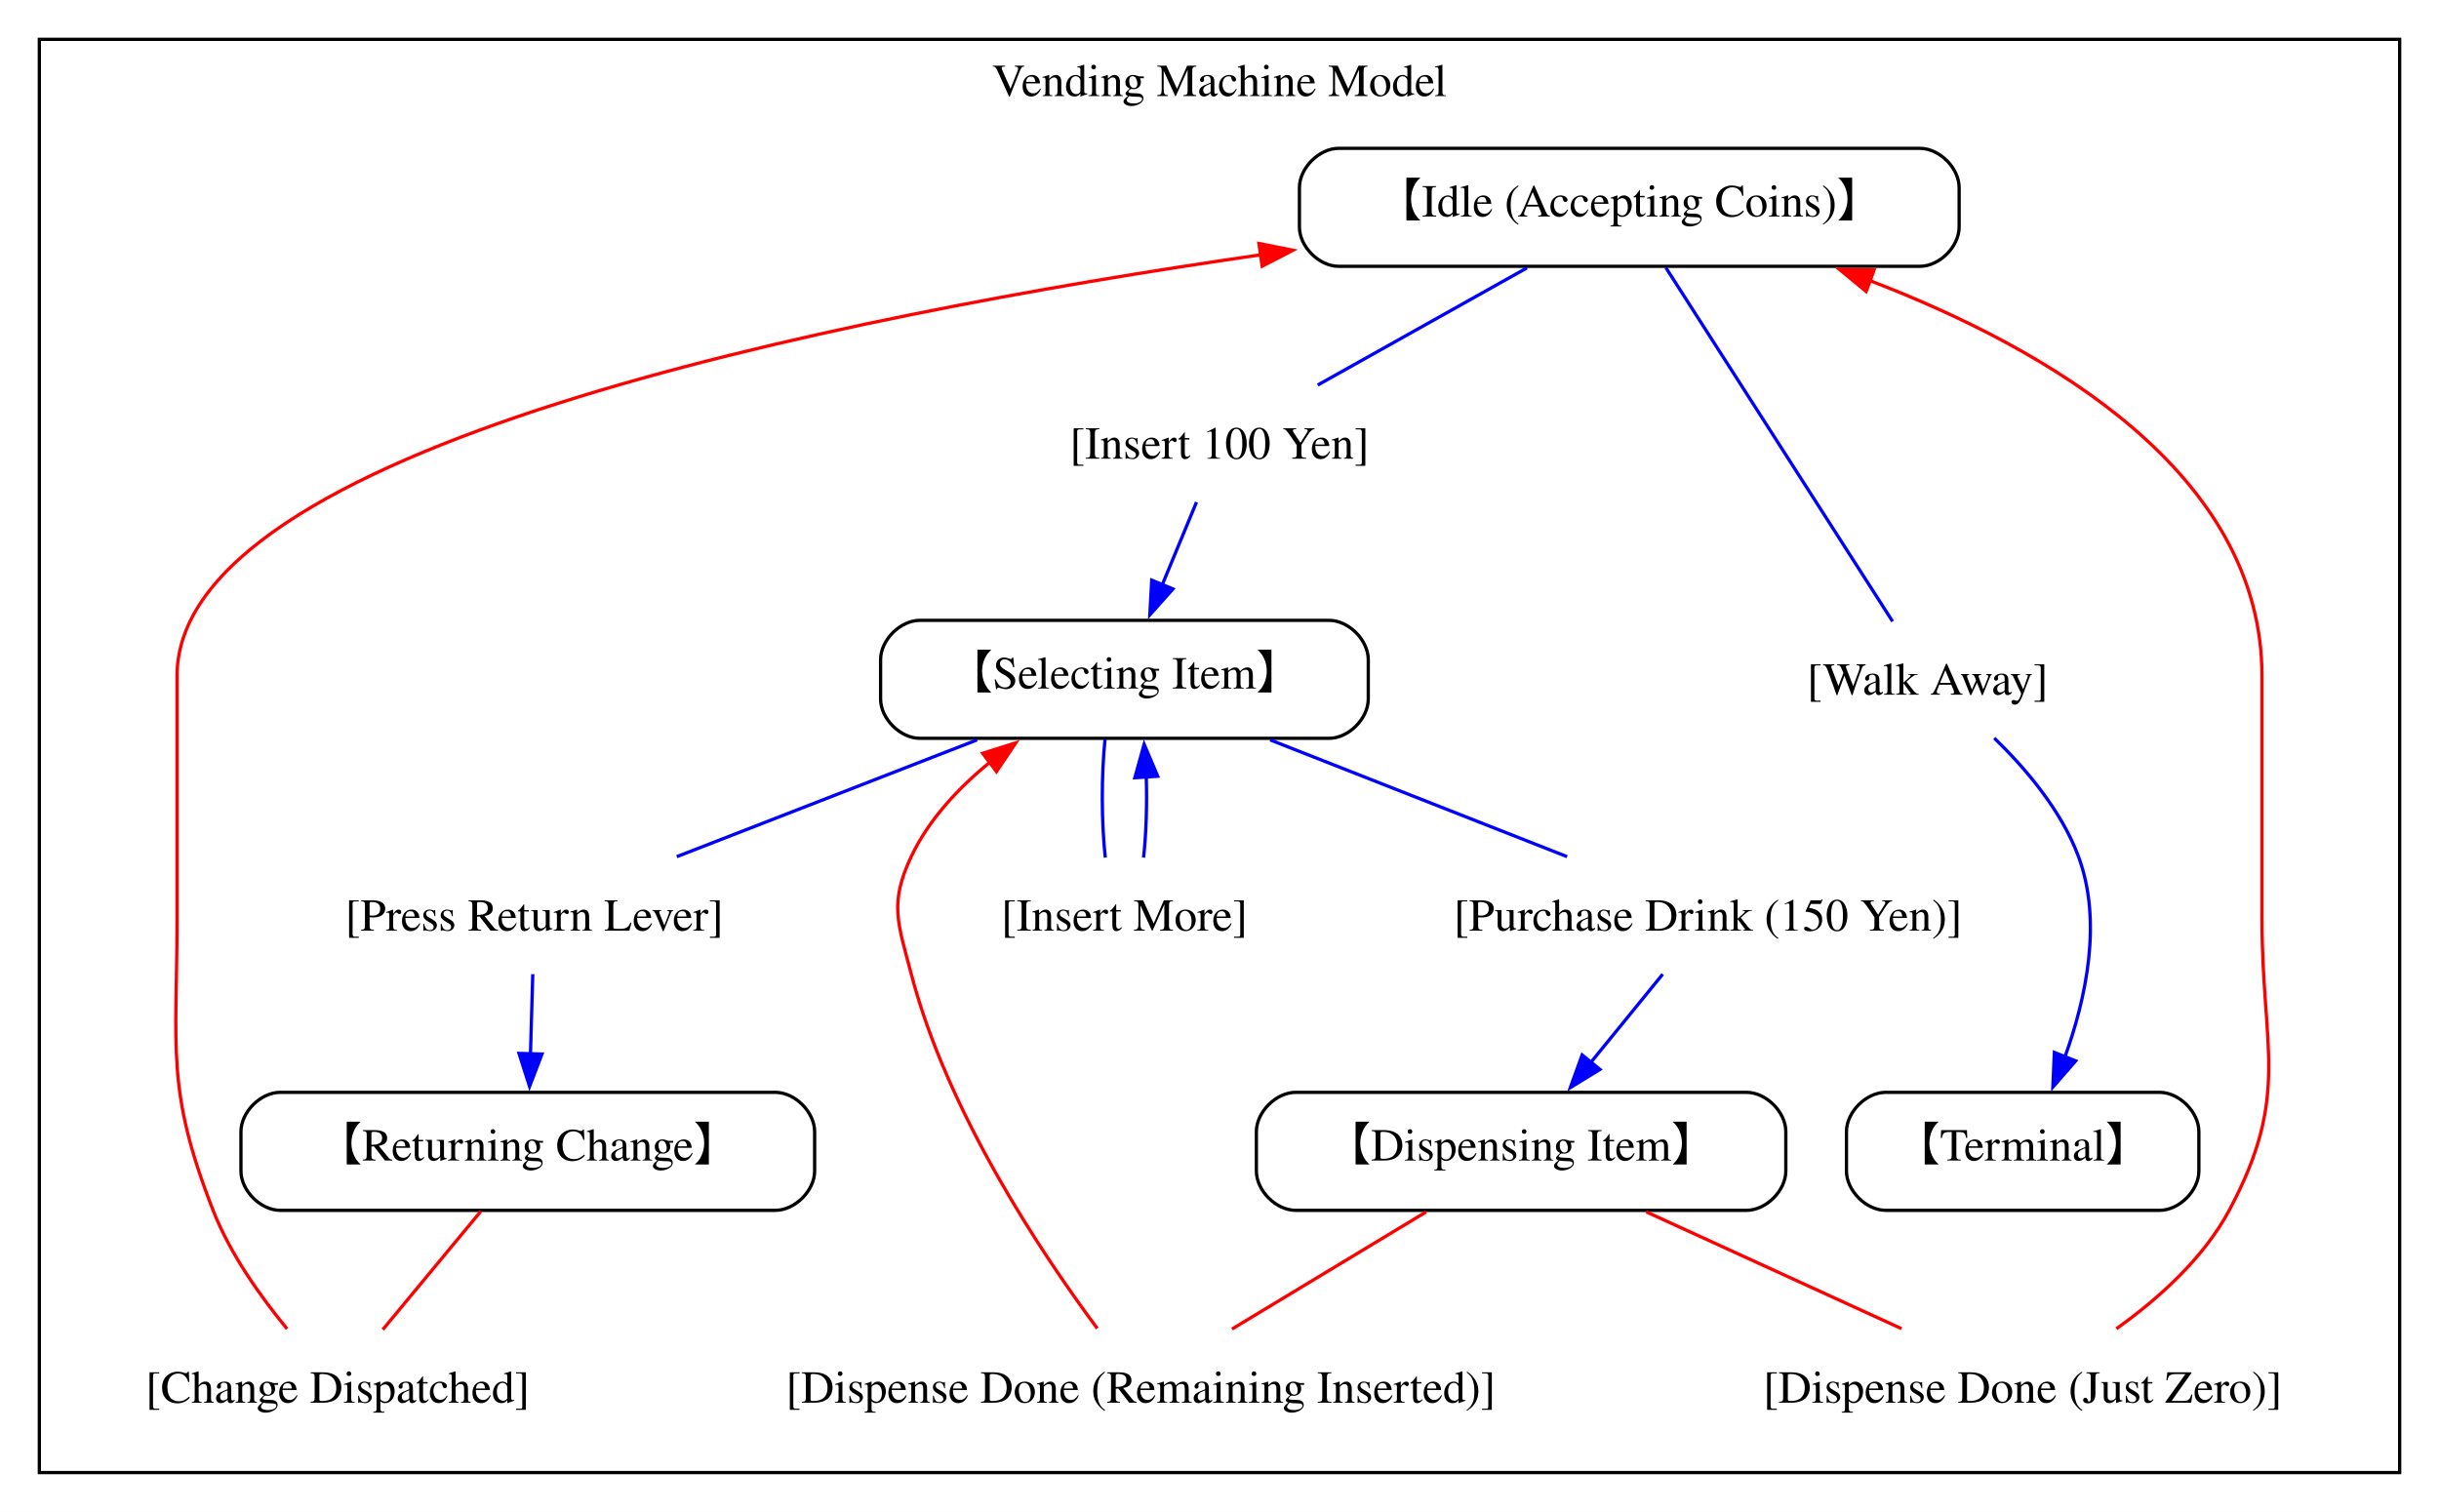
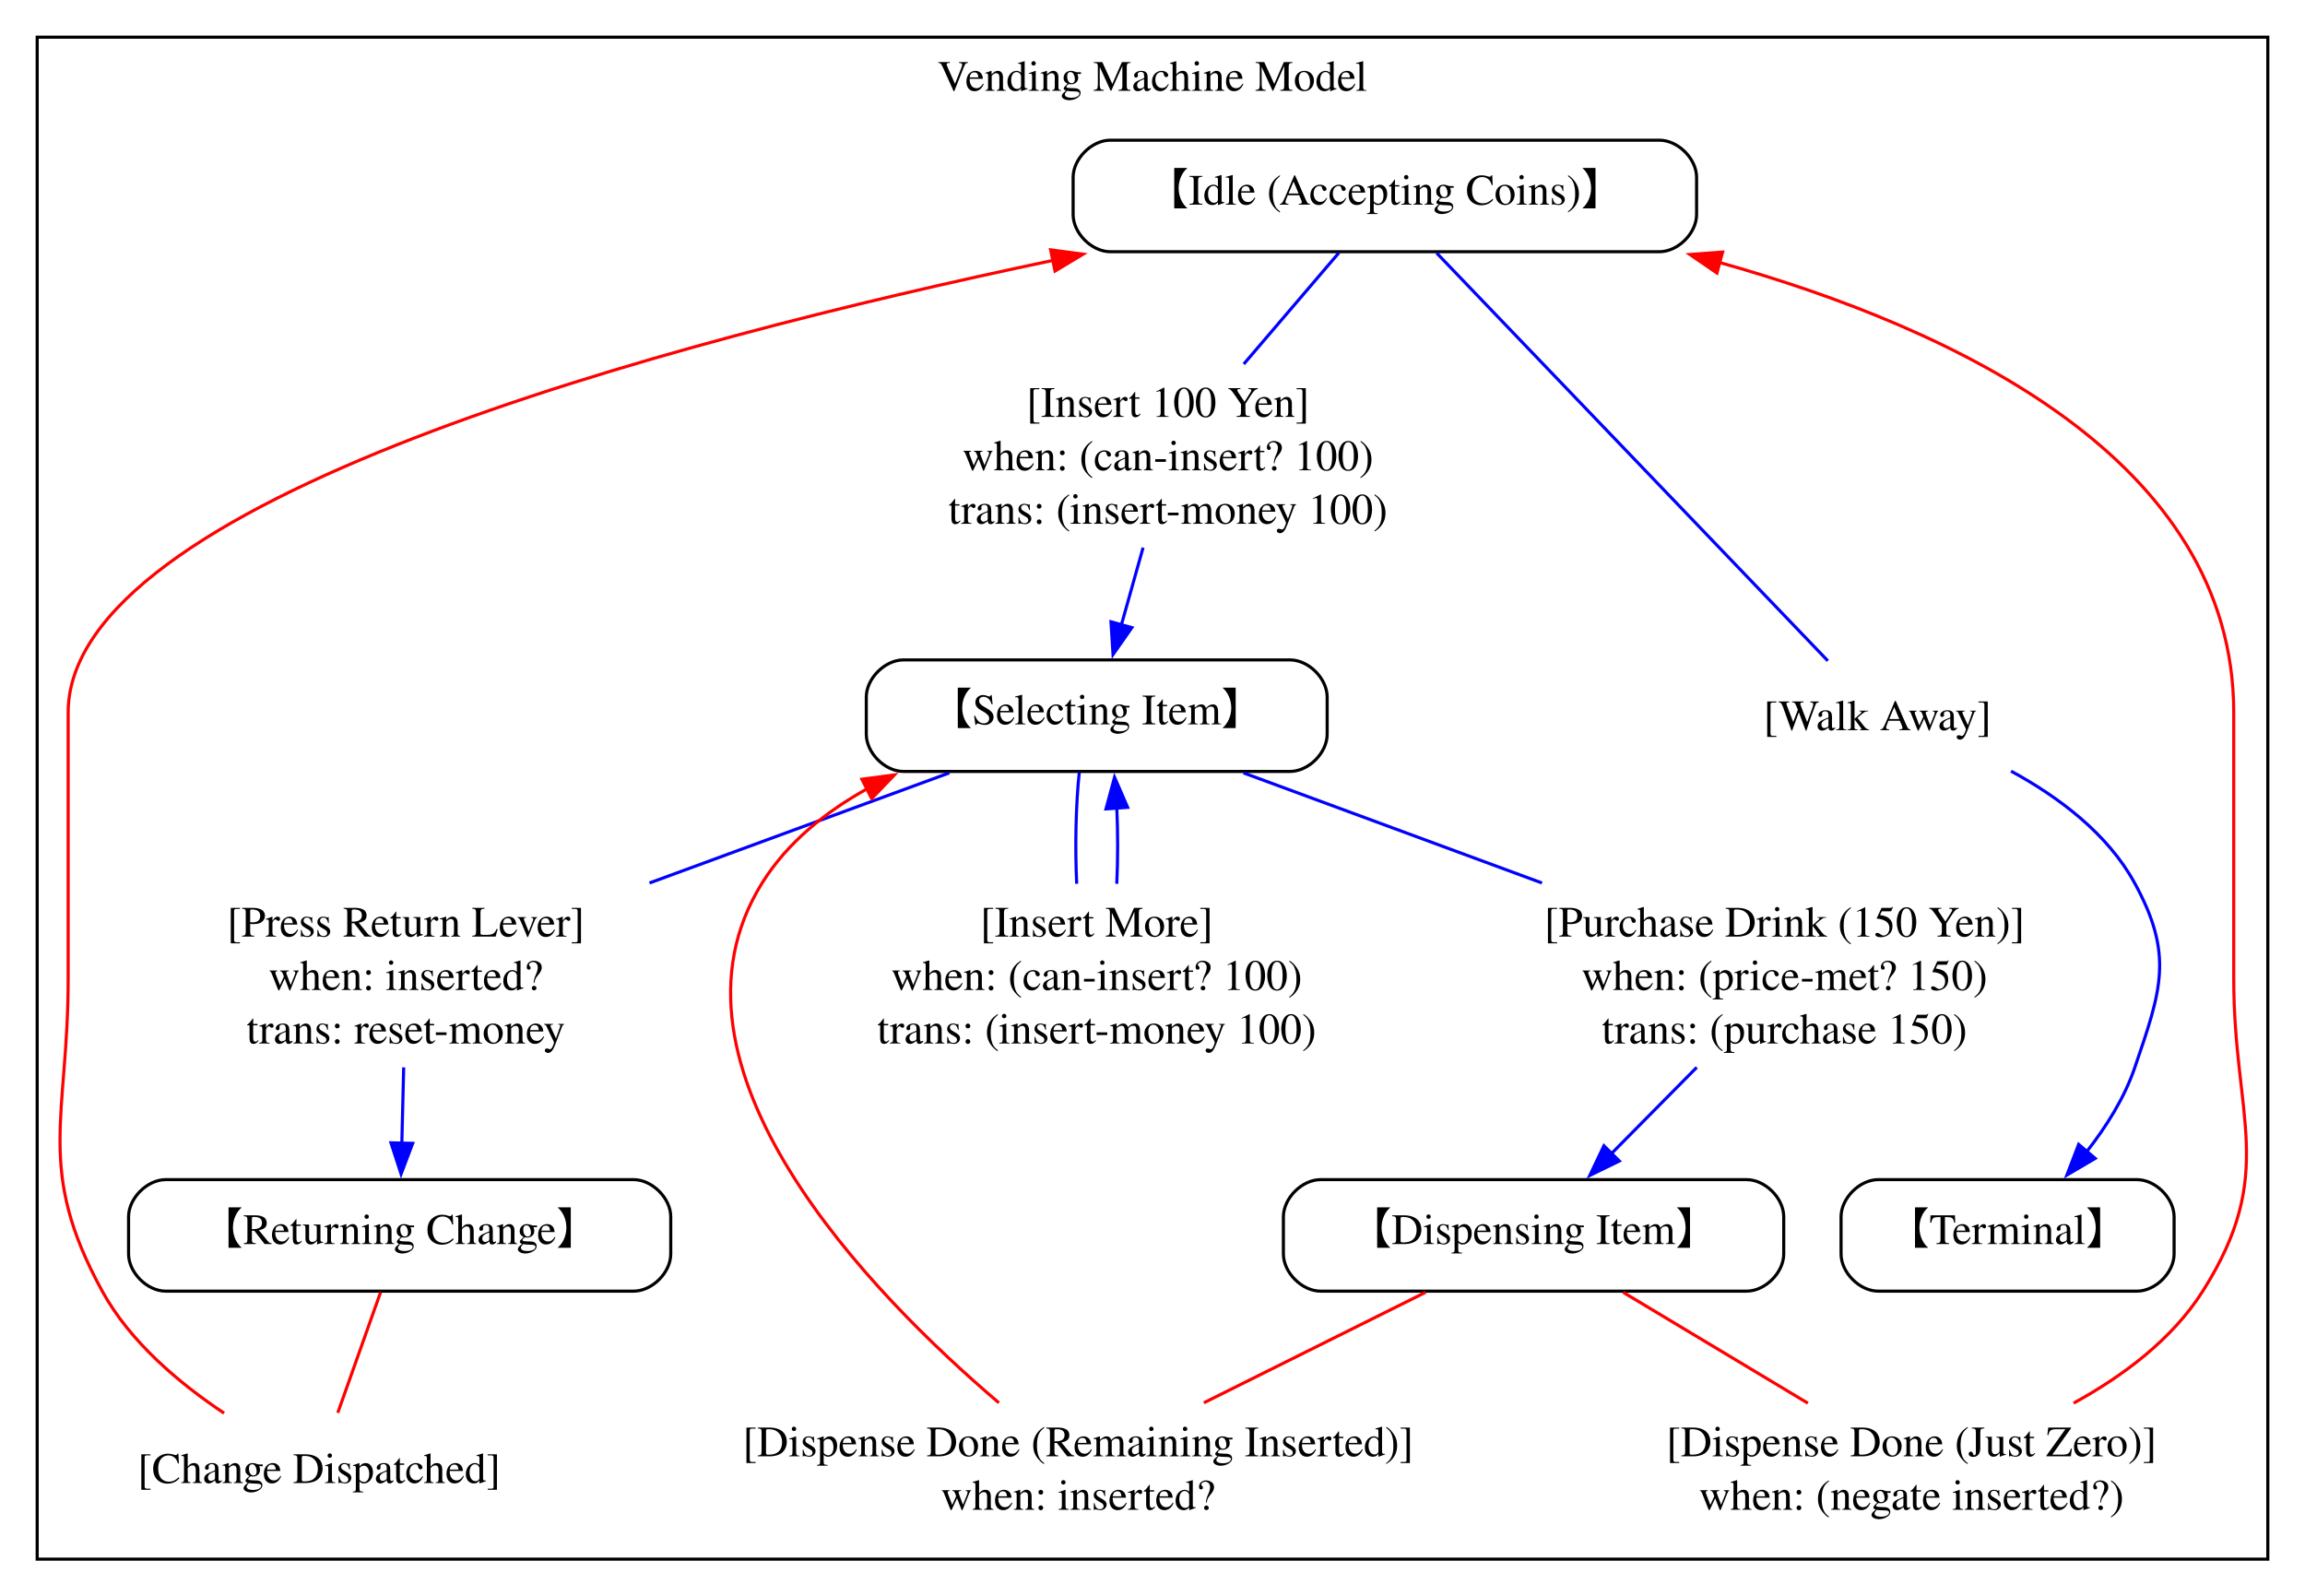
- <svg xmlns="http://www.w3.org/2000/svg" width="744pt" height="461pt" viewBox="0.00 0.00 744.00 461.00">
-   <g id="graph0" class="graph" transform="scale(1 1) rotate(0) translate(4 457.25)">
-     <polygon fill="white" stroke="none" points="-4,4 -4,-457.25 740,-457.25 740,4 -4,4" />
+ <svg xmlns="http://www.w3.org/2000/svg" width="744pt" height="515pt" viewBox="0.00 0.00 744.00 515.00">
+   <g id="graph0" class="graph" transform="scale(1 1) rotate(0) translate(4 511.25)">
+     <polygon fill="white" stroke="none" points="-4,4 -4,-511.25 740,-511.25 740,4 -4,4" />
    <g id="clust1" class="cluster">
-       <polygon fill="none" stroke="black" points="8,-8 8,-445.25 728,-445.25 728,-8 8,-8" />
-       <text xml:space="preserve" text-anchor="middle" x="368" y="-427.95" font-family="Times,serif" font-size="14.00">Vending Machine Model</text>
+       <polygon fill="none" stroke="black" points="8,-8 8,-499.25 728,-499.25 728,-8 8,-8" />
+       <text xml:space="preserve" text-anchor="middle" x="368" y="-481.95" font-family="Times,serif" font-size="14.00">Vending Machine Model</text>
    </g>
    <g id="node1" class="node">
-       <path fill="white" stroke="black" d="M581.62,-412C581.62,-412 404.38,-412 404.38,-412 398.38,-412 392.38,-406 392.38,-400 392.38,-400 392.38,-388 392.38,-388 392.38,-382 398.38,-376 404.38,-376 404.38,-376 581.62,-376 581.62,-376 587.62,-376 593.62,-382 593.62,-388 593.62,-388 593.62,-400 593.62,-400 593.62,-406 587.62,-412 581.62,-412" />
-       <text xml:space="preserve" text-anchor="middle" x="493" y="-391.2" font-family="Times,serif" font-size="14.00">【Idle (Accepting Coins)】</text>
+       <path fill="white" stroke="black" d="M531.62,-466C531.62,-466 354.38,-466 354.38,-466 348.38,-466 342.38,-460 342.38,-454 342.38,-454 342.38,-442 342.38,-442 342.38,-436 348.38,-430 354.38,-430 354.38,-430 531.62,-430 531.62,-430 537.62,-430 543.62,-436 543.62,-442 543.62,-442 543.62,-454 543.62,-454 543.62,-460 537.62,-466 531.62,-466" />
+       <text xml:space="preserve" text-anchor="middle" x="443" y="-445.2" font-family="Times,serif" font-size="14.00">【Idle (Accepting Coins)】</text>
    </g>
    <g id="node2" class="node">
-       <text xml:space="preserve" text-anchor="middle" x="368" y="-317.32" font-family="Times,serif" font-size="14.00">[Insert 100 Yen]</text>
+       <text xml:space="preserve" text-anchor="middle" x="373" y="-376.7" font-family="Times,serif" font-size="14.00">[Insert 100 Yen]</text>
+       <text xml:space="preserve" text-anchor="middle" x="373" y="-359.45" font-family="Times,serif" font-size="14.00">when: (can-insert? 100)</text>
+       <text xml:space="preserve" text-anchor="middle" x="373" y="-342.2" font-family="Times,serif" font-size="14.00">trans: (insert-money 100)</text>
    </g>
    <g id="edge1" class="edge">
-       <path fill="none" stroke="blue" d="M461.78,-375.52C442.26,-364.58 417.24,-350.58 397.96,-339.78" />
+       <path fill="none" stroke="blue" d="M428.15,-429.64C419.25,-419.22 407.69,-405.7 397.46,-393.74" />
    </g>
    <g id="node3" class="node">
-       <text xml:space="preserve" text-anchor="middle" x="584" y="-245.32" font-family="Times,serif" font-size="14.00">[Walk Away]</text>
+       <text xml:space="preserve" text-anchor="middle" x="602" y="-275.57" font-family="Times,serif" font-size="14.00">[Walk Away]</text>
    </g>
    <g id="edge3" class="edge">
-       <path fill="none" stroke="blue" d="M504.16,-375.59C521.81,-348.04 555.96,-294.75 573.32,-267.67" />
+       <path fill="none" stroke="blue" d="M459.72,-429.58C490.49,-397.49 555.73,-329.48 585.98,-297.95" />
    </g>
    <g id="node4" class="node">
-       <path fill="white" stroke="black" d="M401.38,-268C401.38,-268 276.62,-268 276.62,-268 270.62,-268 264.62,-262 264.62,-256 264.62,-256 264.62,-244 264.62,-244 264.62,-238 270.62,-232 276.62,-232 276.62,-232 401.38,-232 401.38,-232 407.38,-232 413.38,-238 413.38,-244 413.38,-244 413.38,-256 413.38,-256 413.38,-262 407.38,-268 401.38,-268" />
-       <text xml:space="preserve" text-anchor="middle" x="339" y="-247.2" font-family="Times,serif" font-size="14.00">【Selecting Item】</text>
+       <path fill="white" stroke="black" d="M412.38,-298.25C412.38,-298.25 287.62,-298.25 287.62,-298.25 281.62,-298.25 275.62,-292.25 275.62,-286.25 275.62,-286.25 275.62,-274.25 275.62,-274.25 275.62,-268.25 281.62,-262.25 287.62,-262.25 287.62,-262.25 412.38,-262.25 412.38,-262.25 418.38,-262.25 424.38,-268.25 424.38,-274.25 424.38,-274.25 424.38,-286.25 424.38,-286.25 424.38,-292.25 418.38,-298.25 412.38,-298.25" />
+       <text xml:space="preserve" text-anchor="middle" x="350" y="-277.45" font-family="Times,serif" font-size="14.00">【Selecting Item】</text>
    </g>
    <g id="edge2" class="edge">
-       <path fill="none" stroke="blue" d="M360.98,-304.05C357.82,-296.43 354.01,-287.23 350.46,-278.65" />
-       <polygon fill="blue" stroke="blue" points="353.8,-277.57 346.74,-269.67 347.33,-280.25 353.8,-277.57" />
+       <path fill="none" stroke="blue" d="M364.96,-334.49C362.67,-326.34 360.18,-317.47 357.9,-309.36" />
+       <polygon fill="blue" stroke="blue" points="361.34,-308.67 355.26,-299.99 354.6,-310.56 361.34,-308.67" />
    </g>
    <g id="node13" class="node">
-       <path fill="white" stroke="black" d="M654.75,-124C654.75,-124 571.25,-124 571.25,-124 565.25,-124 559.25,-118 559.25,-112 559.25,-112 559.25,-100 559.25,-100 559.25,-94 565.25,-88 571.25,-88 571.25,-88 654.75,-88 654.75,-88 660.75,-88 666.75,-94 666.75,-100 666.75,-100 666.75,-112 666.75,-112 666.75,-118 660.75,-124 654.75,-124" />
-       <text xml:space="preserve" text-anchor="middle" x="613" y="-103.2" font-family="Times,serif" font-size="14.00">【Terminal】</text>
+       <path fill="white" stroke="black" d="M685.75,-130.5C685.75,-130.5 602.25,-130.5 602.25,-130.5 596.25,-130.5 590.25,-124.5 590.25,-118.5 590.25,-118.5 590.25,-106.5 590.25,-106.5 590.25,-100.5 596.25,-94.5 602.25,-94.5 602.25,-94.5 685.75,-94.5 685.75,-94.5 691.75,-94.5 697.75,-100.5 697.75,-106.5 697.75,-106.5 697.75,-118.5 697.75,-118.5 697.75,-124.5 691.75,-130.5 685.75,-130.5" />
+       <text xml:space="preserve" text-anchor="middle" x="644" y="-109.7" font-family="Times,serif" font-size="14.00">【Terminal】</text>
    </g>
    <g id="edge4" class="edge">
-       <path fill="none" stroke="blue" d="M604.34,-232.08C614.11,-222.61 624.8,-209.92 630,-196 637.39,-176.2 632.34,-152.67 625.88,-134.78" />
-       <polygon fill="blue" stroke="blue" points="629.17,-133.59 622.21,-125.6 622.67,-136.18 629.17,-133.59" />
+       <path fill="none" stroke="blue" d="M645.12,-262.35C660.56,-253.96 676.29,-242.14 685,-226.25 697.76,-202.96 693.59,-191.63 685,-166.5 681.7,-156.85 675.85,-147.59 669.59,-139.59" />
+       <polygon fill="blue" stroke="blue" points="672.28,-137.35 663.15,-131.98 666.94,-141.87 672.28,-137.35" />
    </g>
    <g id="node5" class="node">
-       <text xml:space="preserve" text-anchor="middle" x="339" y="-173.32" font-family="Times,serif" font-size="14.00">[Insert More]</text>
+       <text xml:space="preserve" text-anchor="middle" x="350" y="-208.95" font-family="Times,serif" font-size="14.00">[Insert More]</text>
+       <text xml:space="preserve" text-anchor="middle" x="350" y="-191.7" font-family="Times,serif" font-size="14.00">when: (can-insert? 100)</text>
+       <text xml:space="preserve" text-anchor="middle" x="350" y="-174.45" font-family="Times,serif" font-size="14.00">trans: (insert-money 100)</text>
    </g>
    <g id="edge5" class="edge">
-       <path fill="none" stroke="blue" d="M333.08,-231.7C331.95,-220.68 331.97,-206.5 333.16,-195.62" />
+       <path fill="none" stroke="blue" d="M344.36,-261.89C343.25,-251.47 342.97,-237.95 343.53,-225.99" />
    </g>
    <g id="node6" class="node">
-       <text xml:space="preserve" text-anchor="middle" x="517" y="-173.32" font-family="Times,serif" font-size="14.00">[Purchase Drink (150 Yen)]</text>
+       <text xml:space="preserve" text-anchor="middle" x="572" y="-208.95" font-family="Times,serif" font-size="14.00">[Purchase Drink (150 Yen)]</text>
+       <text xml:space="preserve" text-anchor="middle" x="572" y="-191.7" font-family="Times,serif" font-size="14.00">when: (price-met? 150)</text>
+       <text xml:space="preserve" text-anchor="middle" x="572" y="-174.45" font-family="Times,serif" font-size="14.00">trans: (purchase 150)</text>
    </g>
    <g id="edge7" class="edge">
-       <path fill="none" stroke="blue" d="M383.46,-231.52C411.16,-220.62 446.61,-206.68 474.03,-195.9" />
+       <path fill="none" stroke="blue" d="M397.35,-261.79C425.37,-251.45 461.55,-238.11 493.71,-226.25" />
    </g>
    <g id="node7" class="node">
-       <text xml:space="preserve" text-anchor="middle" x="159" y="-173.32" font-family="Times,serif" font-size="14.00">[Press Return Lever]</text>
+       <text xml:space="preserve" text-anchor="middle" x="127" y="-208.95" font-family="Times,serif" font-size="14.00">[Press Return Lever]</text>
+       <text xml:space="preserve" text-anchor="middle" x="127" y="-191.7" font-family="Times,serif" font-size="14.00">when: inserted?</text>
+       <text xml:space="preserve" text-anchor="middle" x="127" y="-174.45" font-family="Times,serif" font-size="14.00">trans: reset-money</text>
    </g>
    <g id="edge9" class="edge">
-       <path fill="none" stroke="blue" d="M294.04,-231.52C266.03,-220.62 230.18,-206.68 202.45,-195.9" />
+       <path fill="none" stroke="blue" d="M302.43,-261.79C274.29,-251.45 237.94,-238.11 205.64,-226.25" />
    </g>
    <g id="edge6" class="edge">
-       <path fill="none" stroke="blue" d="M344.84,-195.62C345.65,-203.02 345.92,-211.94 345.65,-220.35" />
-       <polygon fill="blue" stroke="blue" points="342.17,-219.98 345.01,-230.19 349.15,-220.43 342.17,-219.98" />
+       <path fill="none" stroke="blue" d="M356.47,-225.99C356.84,-233.93 356.84,-242.56 356.48,-250.51" />
+       <polygon fill="blue" stroke="blue" points="352.99,-250.15 355.75,-260.38 359.97,-250.66 352.99,-250.15" />
    </g>
    <g id="node8" class="node">
-       <path fill="white" stroke="black" d="M528.75,-124C528.75,-124 391.25,-124 391.25,-124 385.25,-124 379.25,-118 379.25,-112 379.25,-112 379.25,-100 379.25,-100 379.25,-94 385.25,-88 391.25,-88 391.25,-88 528.75,-88 528.75,-88 534.75,-88 540.75,-94 540.75,-100 540.75,-100 540.75,-112 540.75,-112 540.75,-118 534.75,-124 528.75,-124" />
-       <text xml:space="preserve" text-anchor="middle" x="460" y="-103.2" font-family="Times,serif" font-size="14.00">【Dispensing Item】</text>
+       <path fill="white" stroke="black" d="M559.75,-130.5C559.75,-130.5 422.25,-130.5 422.25,-130.5 416.25,-130.5 410.25,-124.5 410.25,-118.5 410.25,-118.5 410.25,-106.5 410.25,-106.5 410.25,-100.5 416.25,-94.5 422.25,-94.5 422.25,-94.5 559.75,-94.5 559.75,-94.5 565.75,-94.5 571.75,-100.5 571.75,-106.5 571.75,-106.5 571.75,-118.5 571.75,-118.5 571.75,-124.5 565.75,-130.5 559.75,-130.5" />
+       <text xml:space="preserve" text-anchor="middle" x="491" y="-109.7" font-family="Times,serif" font-size="14.00">【Dispensing Item】</text>
    </g>
    <g id="edge8" class="edge">
-       <path fill="none" stroke="blue" d="M503.2,-160.05C496.58,-151.92 488.5,-142 481.12,-132.94" />
-       <polygon fill="blue" stroke="blue" points="484.05,-130.99 475.02,-125.45 478.62,-135.41 484.05,-130.99" />
+       <path fill="none" stroke="blue" d="M543.67,-166.74C534.68,-157.65 524.81,-147.68 516.07,-138.84" />
+       <polygon fill="blue" stroke="blue" points="518.68,-136.51 509.16,-131.86 513.71,-141.43 518.68,-136.51" />
    </g>
    <g id="node11" class="node">
-       <path fill="white" stroke="black" d="M232.5,-124C232.5,-124 81.5,-124 81.5,-124 75.5,-124 69.5,-118 69.5,-112 69.5,-112 69.5,-100 69.5,-100 69.5,-94 75.5,-88 81.5,-88 81.5,-88 232.5,-88 232.5,-88 238.5,-88 244.5,-94 244.5,-100 244.5,-100 244.5,-112 244.5,-112 244.5,-118 238.5,-124 232.5,-124" />
-       <text xml:space="preserve" text-anchor="middle" x="157" y="-103.2" font-family="Times,serif" font-size="14.00">【Returning Change】</text>
+       <path fill="white" stroke="black" d="M200.5,-130.5C200.5,-130.5 49.5,-130.5 49.5,-130.5 43.5,-130.5 37.5,-124.5 37.5,-118.5 37.5,-118.5 37.5,-106.5 37.5,-106.5 37.5,-100.5 43.5,-94.5 49.5,-94.5 49.5,-94.5 200.5,-94.5 200.5,-94.5 206.5,-94.5 212.5,-100.5 212.5,-106.5 212.5,-106.5 212.5,-118.5 212.5,-118.5 212.5,-124.5 206.5,-130.5 200.5,-130.5" />
+       <text xml:space="preserve" text-anchor="middle" x="125" y="-109.7" font-family="Times,serif" font-size="14.00">【Returning Change】</text>
    </g>
    <g id="edge10" class="edge">
-       <path fill="none" stroke="blue" d="M158.52,-160.05C158.31,-152.68 158.05,-143.84 157.81,-135.51" />
-       <polygon fill="blue" stroke="blue" points="161.32,-135.68 157.54,-125.79 154.32,-135.88 161.32,-135.68" />
+       <path fill="none" stroke="blue" d="M126.3,-166.74C126.11,-158.78 125.89,-150.13 125.7,-142.17" />
+       <polygon fill="blue" stroke="blue" points="129.2,-142.21 125.46,-132.3 122.2,-142.38 129.2,-142.21" />
    </g>
    <g id="node9" class="node">
-       <text xml:space="preserve" text-anchor="middle" x="344" y="-29.32" font-family="Times,serif" font-size="14.00">[Dispense Done (Remaining Inserted)]</text>
+       <text xml:space="preserve" text-anchor="middle" x="344" y="-41.2" font-family="Times,serif" font-size="14.00">[Dispense Done (Remaining Inserted)]</text>
+       <text xml:space="preserve" text-anchor="middle" x="344" y="-23.95" font-family="Times,serif" font-size="14.00">when: inserted?</text>
    </g>
    <g id="edge11" class="edge">
-       <path fill="none" stroke="red" d="M431.03,-87.52C412.91,-76.58 389.7,-62.58 371.8,-51.78" />
+       <path fill="none" stroke="red" d="M456.16,-94.14C434.68,-83.44 407.04,-69.66 384.58,-58.47" />
    </g>
    <g id="node10" class="node">
-       <text xml:space="preserve" text-anchor="middle" x="613" y="-29.32" font-family="Times,serif" font-size="14.00">[Dispense Done (Just Zero)]</text>
+       <text xml:space="preserve" text-anchor="middle" x="613" y="-41.2" font-family="Times,serif" font-size="14.00">[Dispense Done (Just Zero)]</text>
+       <text xml:space="preserve" text-anchor="middle" x="613" y="-23.95" font-family="Times,serif" font-size="14.00">when: (negate inserted?)</text>
    </g>
    <g id="edge13" class="edge">
-       <path fill="none" stroke="red" d="M498.21,-87.52C522.02,-76.62 552.5,-62.68 576.06,-51.9" />
+       <path fill="none" stroke="red" d="M519.91,-94.14C537.81,-83.39 560.86,-69.56 579.54,-58.34" />
    </g>
    <g id="edge12" class="edge">
-       <path fill="none" stroke="red" d="M330.71,-51.97C313.67,-74.94 284.99,-117.88 274,-160 269.96,-175.48 267.14,-181.55 274,-196 279.36,-207.28 288.42,-216.95 298.1,-224.82" />
-       <polygon fill="red" stroke="red" points="295.76,-227.44 305.87,-230.63 299.96,-221.84 295.76,-227.44" />
+       <path fill="none" stroke="red" d="M318.42,-58.46C277.39,-93.39 205.08,-167 242,-226.25 250.13,-239.3 262.52,-249.23 276.05,-256.75" />
+       <polygon fill="red" stroke="red" points="274.2,-259.74 284.7,-261.13 277.36,-253.49 274.2,-259.74" />
    </g>
    <g id="edge14" class="edge">
-       <path fill="none" stroke="red" d="M641.57,-51.87C654.27,-60.92 668.11,-73.26 676,-88 694.79,-123.09 686,-137.2 686,-177 686,-251 686,-251 686,-251 686,-312.81 620.98,-350.71 566.41,-371.63" />
-       <polygon fill="red" stroke="red" points="565.26,-368.33 557.08,-375.07 567.68,-374.89 565.26,-368.33" />
+       <path fill="none" stroke="red" d="M665.31,-58.36C681.23,-67.07 697.12,-78.92 707,-94.5 731.13,-132.55 717,-150.32 717,-195.38 717,-281.25 717,-281.25 717,-281.25 717,-362.62 627.43,-405.13 550.72,-426.61" />
+       <polygon fill="red" stroke="red" points="550.19,-423.13 541.45,-429.11 552.02,-429.89 550.19,-423.13" />
    </g>
    <g id="node12" class="node">
-       <text xml:space="preserve" text-anchor="middle" x="99" y="-29.32" font-family="Times,serif" font-size="14.00">[Change Dispatched]</text>
+       <text xml:space="preserve" text-anchor="middle" x="99" y="-32.58" font-family="Times,serif" font-size="14.00">[Change Dispatched]</text>
    </g>
    <g id="edge15" class="edge">
-       <path fill="none" stroke="red" d="M142.66,-87.7C133.54,-76.68 121.79,-62.5 112.77,-51.62" />
+       <path fill="none" stroke="red" d="M118.84,-94.14C114.66,-82.38 109.17,-66.91 105.03,-55.23" />
    </g>
    <g id="edge16" class="edge">
-       <path fill="none" stroke="red" d="M83.57,-51.84C75.48,-61.67 66.19,-74.71 61,-88 46.49,-125.12 50,-137.14 50,-177 50,-251 50,-251 50,-251 50,-320.35 249.38,-360.56 380.63,-379.52" />
-       <polygon fill="red" stroke="red" points="380.03,-382.97 390.42,-380.91 381.01,-376.04 380.03,-382.97" />
+       <path fill="none" stroke="red" d="M68.33,-55.12C53.93,-64.71 37.99,-78.09 29,-94.5 7.33,-134.05 18,-150.28 18,-195.38 18,-281.25 18,-281.25 18,-281.25 18,-349.38 209.98,-400.8 335.88,-427.2" />
+       <polygon fill="red" stroke="red" points="335.11,-430.61 345.61,-429.21 336.53,-423.76 335.11,-430.61" />
    </g>
  </g>
</svg>
